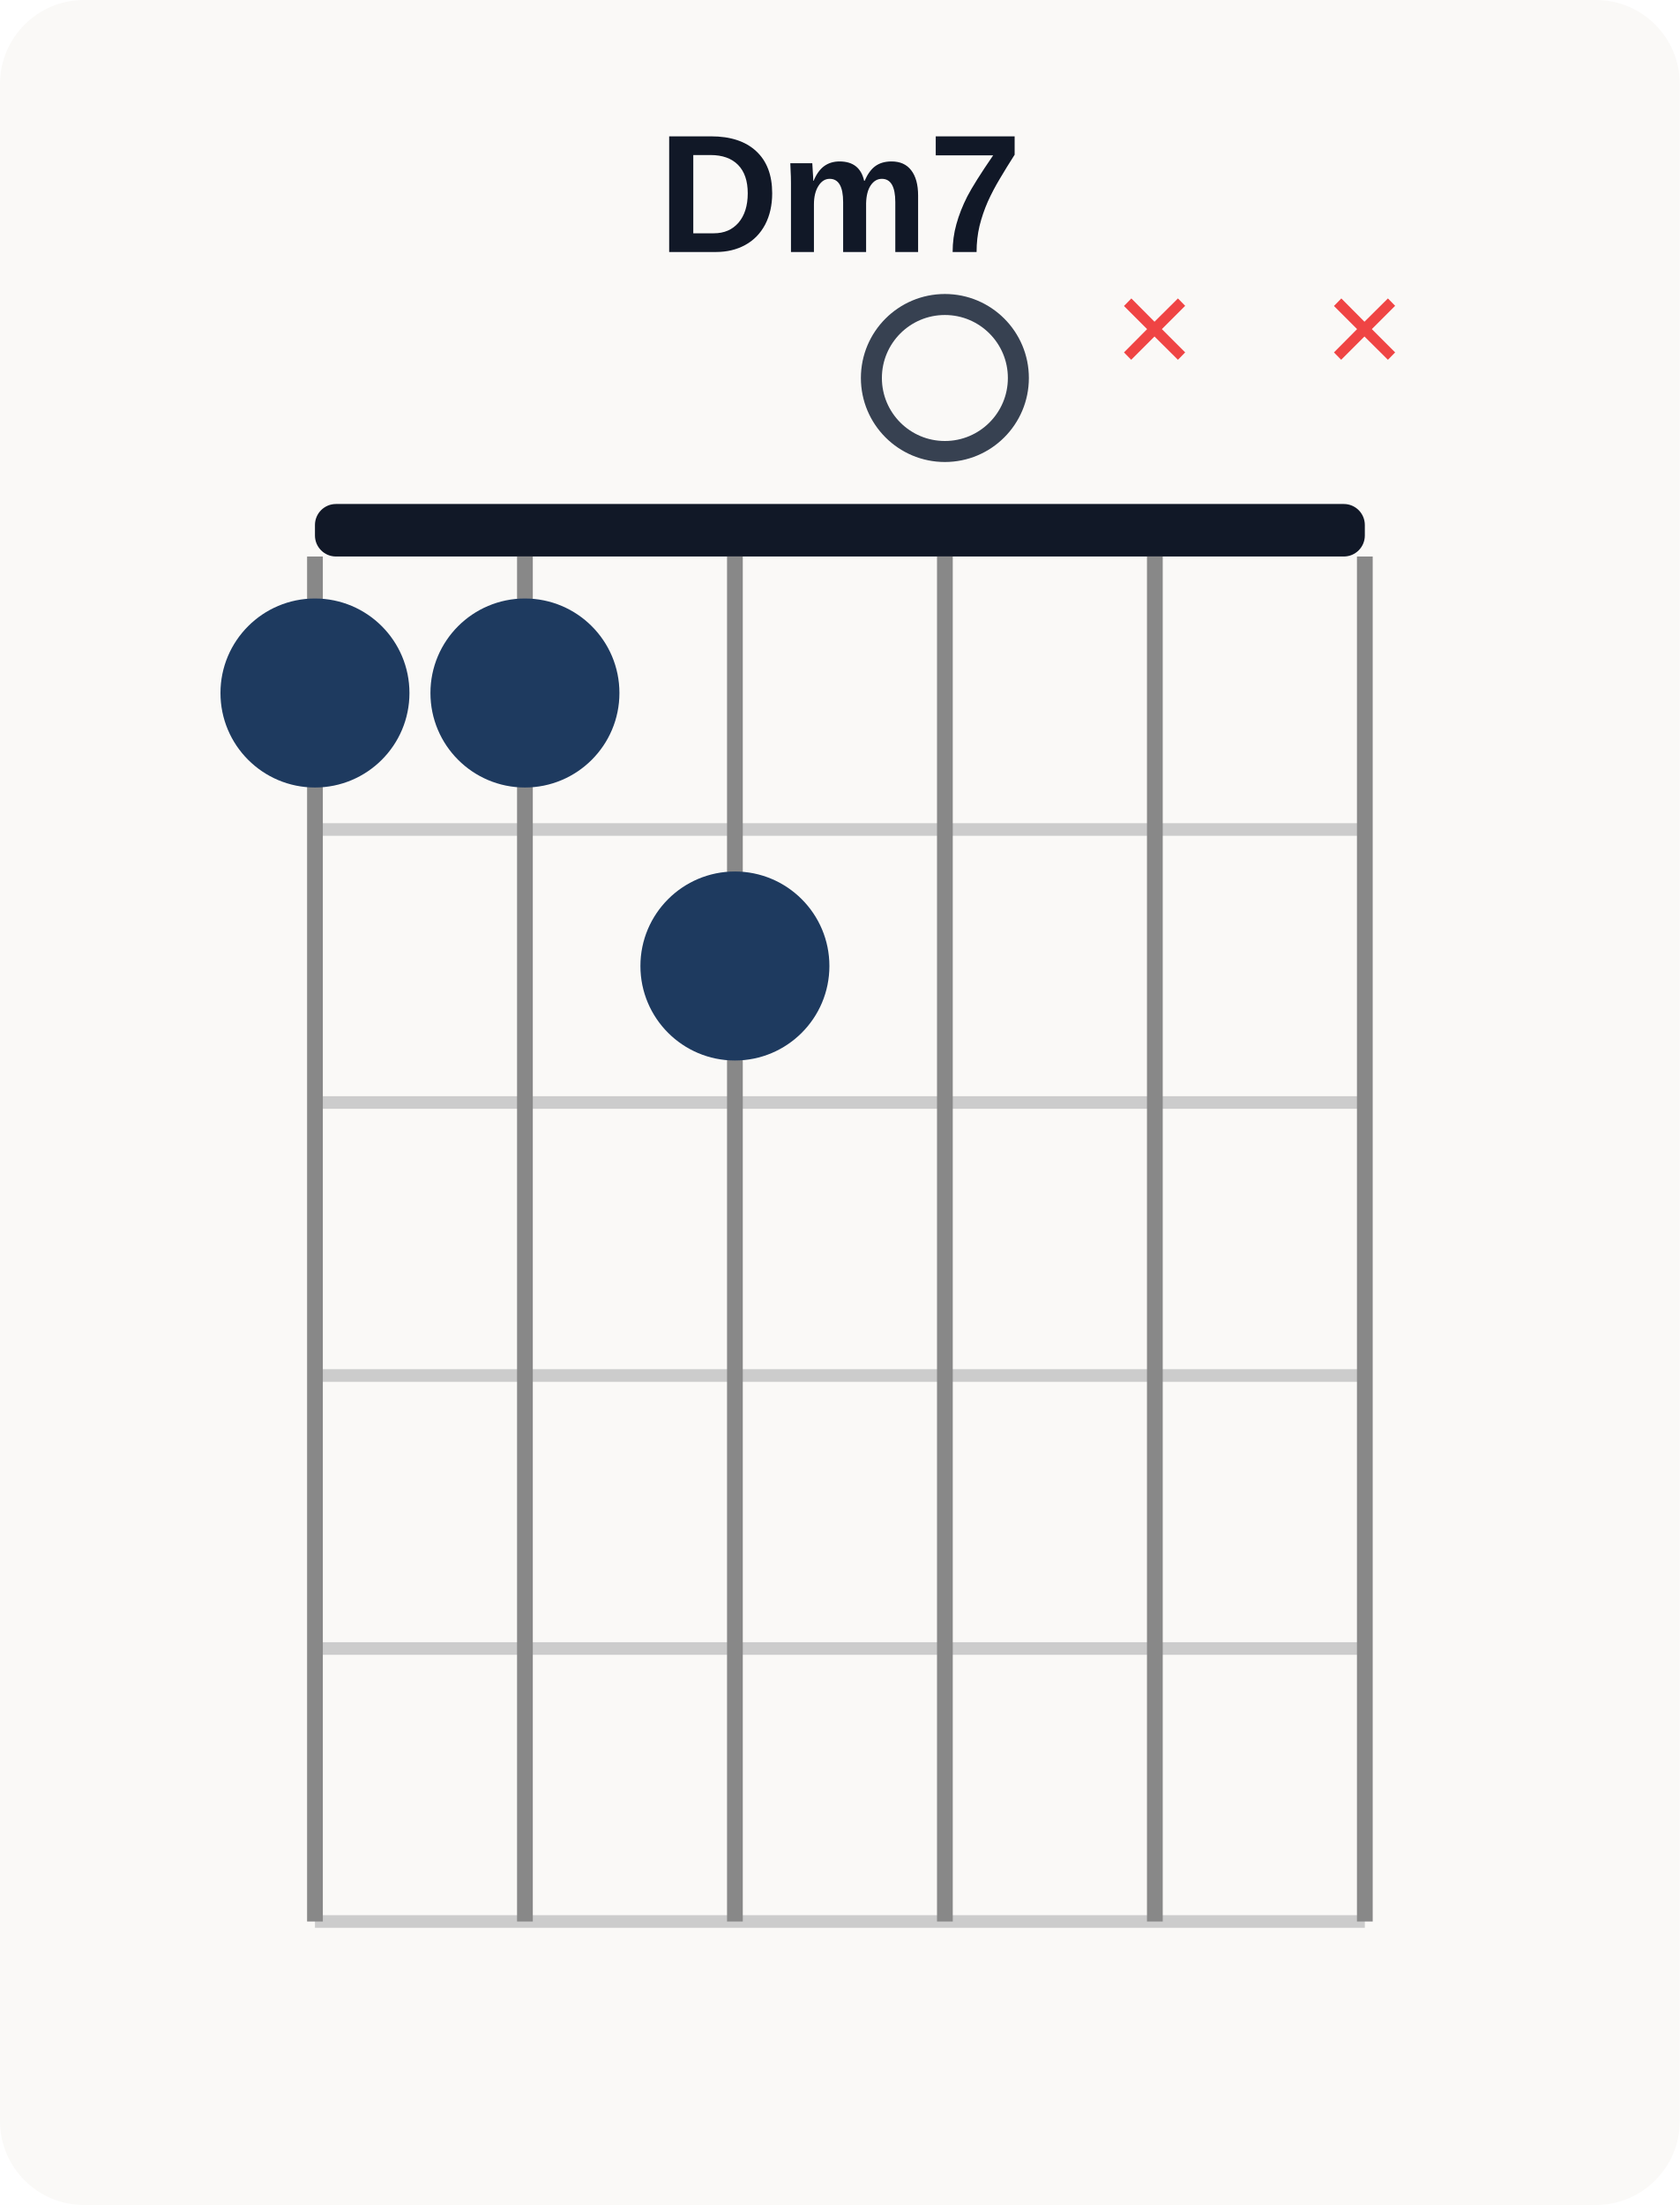
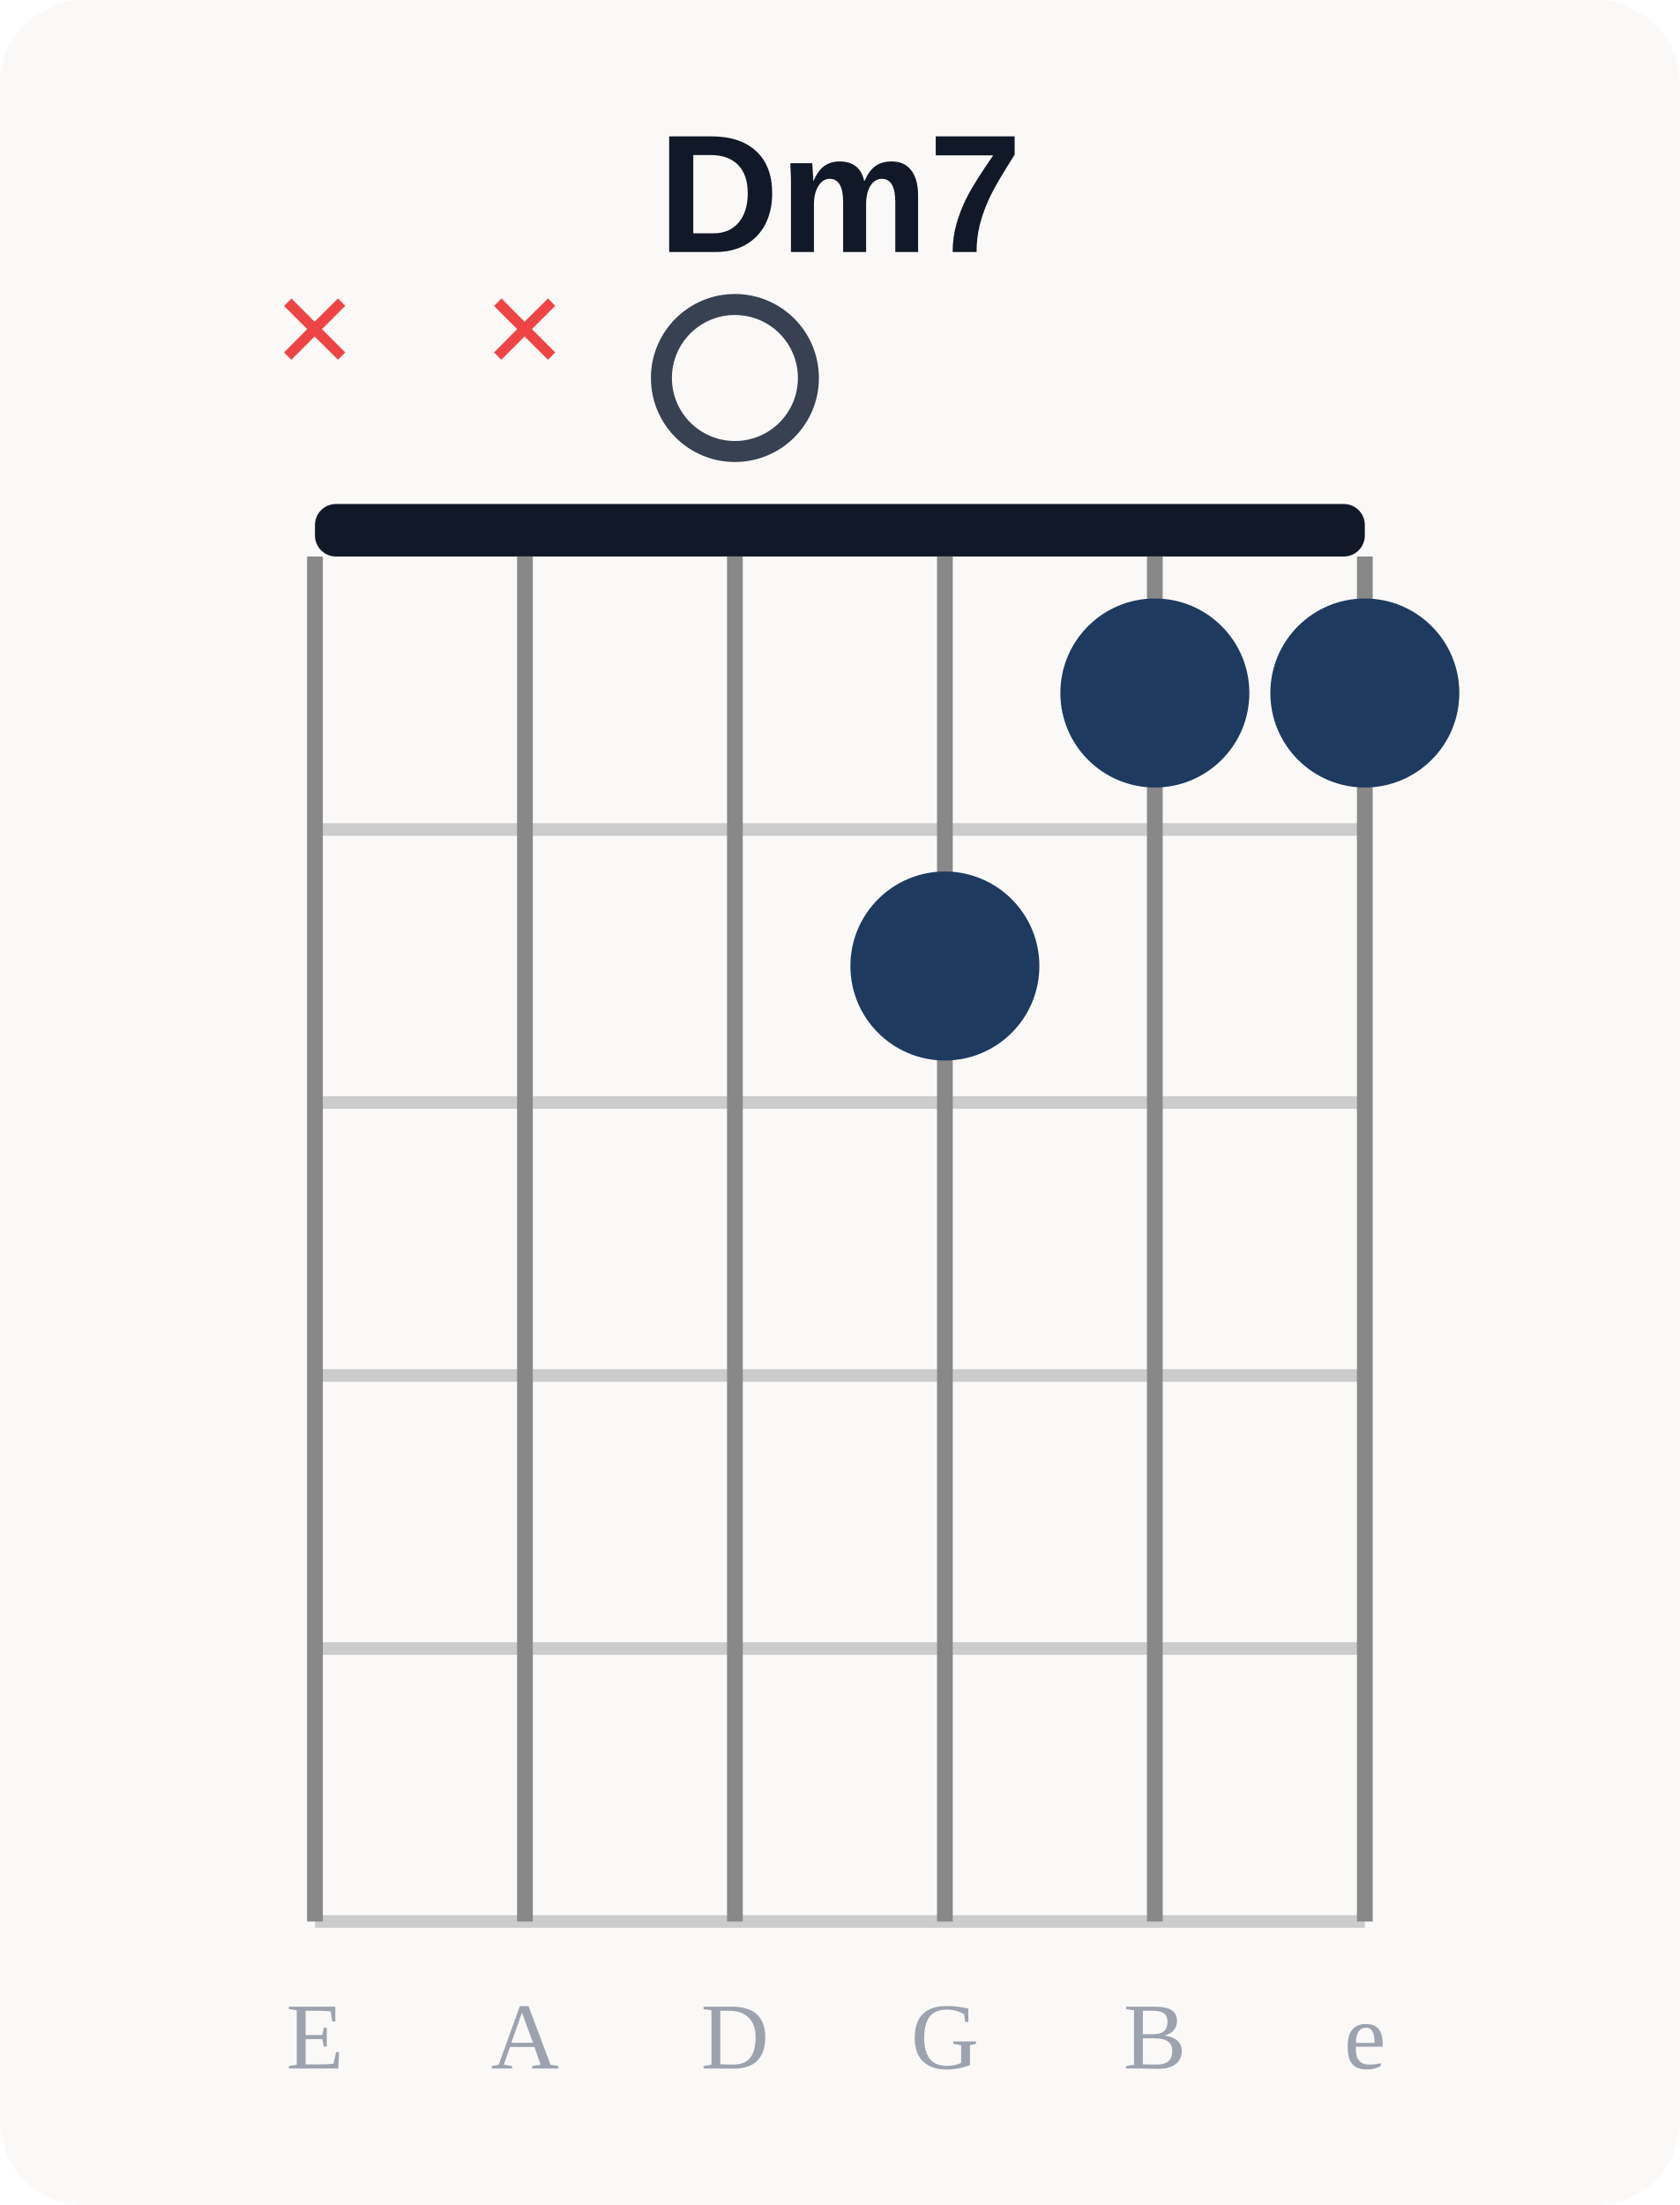
<svg xmlns="http://www.w3.org/2000/svg" width="160" height="210" viewBox="0 0 160 210">
  <rect width="160" height="210" fill="#faf9f7" rx="8" />
  <text x="80" y="24" text-anchor="middle" font-family="Arial,sans-serif" font-size="16" font-weight="700" fill="#111827">Dm7</text>
  <rect x="30" y="48" width="100" height="5" fill="#111827" rx="2" />
  <line x1="30" y1="79" x2="130" y2="79" stroke="#ccc" stroke-width="1.2" />
  <line x1="30" y1="105" x2="130" y2="105" stroke="#ccc" stroke-width="1.2" />
  <line x1="30" y1="131" x2="130" y2="131" stroke="#ccc" stroke-width="1.2" />
  <line x1="30" y1="157" x2="130" y2="157" stroke="#ccc" stroke-width="1.2" />
  <line x1="30" y1="183" x2="130" y2="183" stroke="#ccc" stroke-width="1.2" />
  <line x1="30" y1="53" x2="30" y2="183" stroke="#888" stroke-width="1.5" />
  <line x1="50" y1="53" x2="50" y2="183" stroke="#888" stroke-width="1.5" />
  <line x1="70" y1="53" x2="70" y2="183" stroke="#888" stroke-width="1.5" />
  <line x1="90" y1="53" x2="90" y2="183" stroke="#888" stroke-width="1.5" />
  <line x1="110" y1="53" x2="110" y2="183" stroke="#888" stroke-width="1.5" />
  <line x1="130" y1="53" x2="130" y2="183" stroke="#888" stroke-width="1.5" />
-   <text x="130" y="36" text-anchor="middle" font-size="14" fill="#ef4444" font-weight="700">×</text>
-   <text x="110" y="36" text-anchor="middle" font-size="14" fill="#ef4444" font-weight="700">×</text>
-   <circle cx="90" cy="36" r="7" fill="none" stroke="#374151" stroke-width="2" />
-   <circle cx="70" cy="92" r="9" fill="#1e3a5f" />
-   <circle cx="50" cy="66" r="9" fill="#1e3a5f" />
-   <circle cx="30" cy="66" r="9" fill="#1e3a5f" />
+   <text x="30" y="197" text-anchor="middle" font-size="9" fill="#9ca3af">E</text>
+   <text x="50" y="197" text-anchor="middle" font-size="9" fill="#9ca3af">A</text>
+   <text x="70" y="197" text-anchor="middle" font-size="9" fill="#9ca3af">D</text>
+   <text x="90" y="197" text-anchor="middle" font-size="9" fill="#9ca3af">G</text>
+   <text x="110" y="197" text-anchor="middle" font-size="9" fill="#9ca3af">B</text>
+   <text x="130" y="197" text-anchor="middle" font-size="9" fill="#9ca3af">e</text>
+   <text x="30" y="36" text-anchor="middle" font-size="14" fill="#ef4444" font-weight="700">×</text>
+   <text x="50" y="36" text-anchor="middle" font-size="14" fill="#ef4444" font-weight="700">×</text>
+   <circle cx="70" cy="36" r="7" fill="none" stroke="#374151" stroke-width="2" />
+   <circle cx="90" cy="92" r="9" fill="#1e3a5f" />
+   <circle cx="110" cy="66" r="9" fill="#1e3a5f" />
+   <circle cx="130" cy="66" r="9" fill="#1e3a5f" />
</svg>
